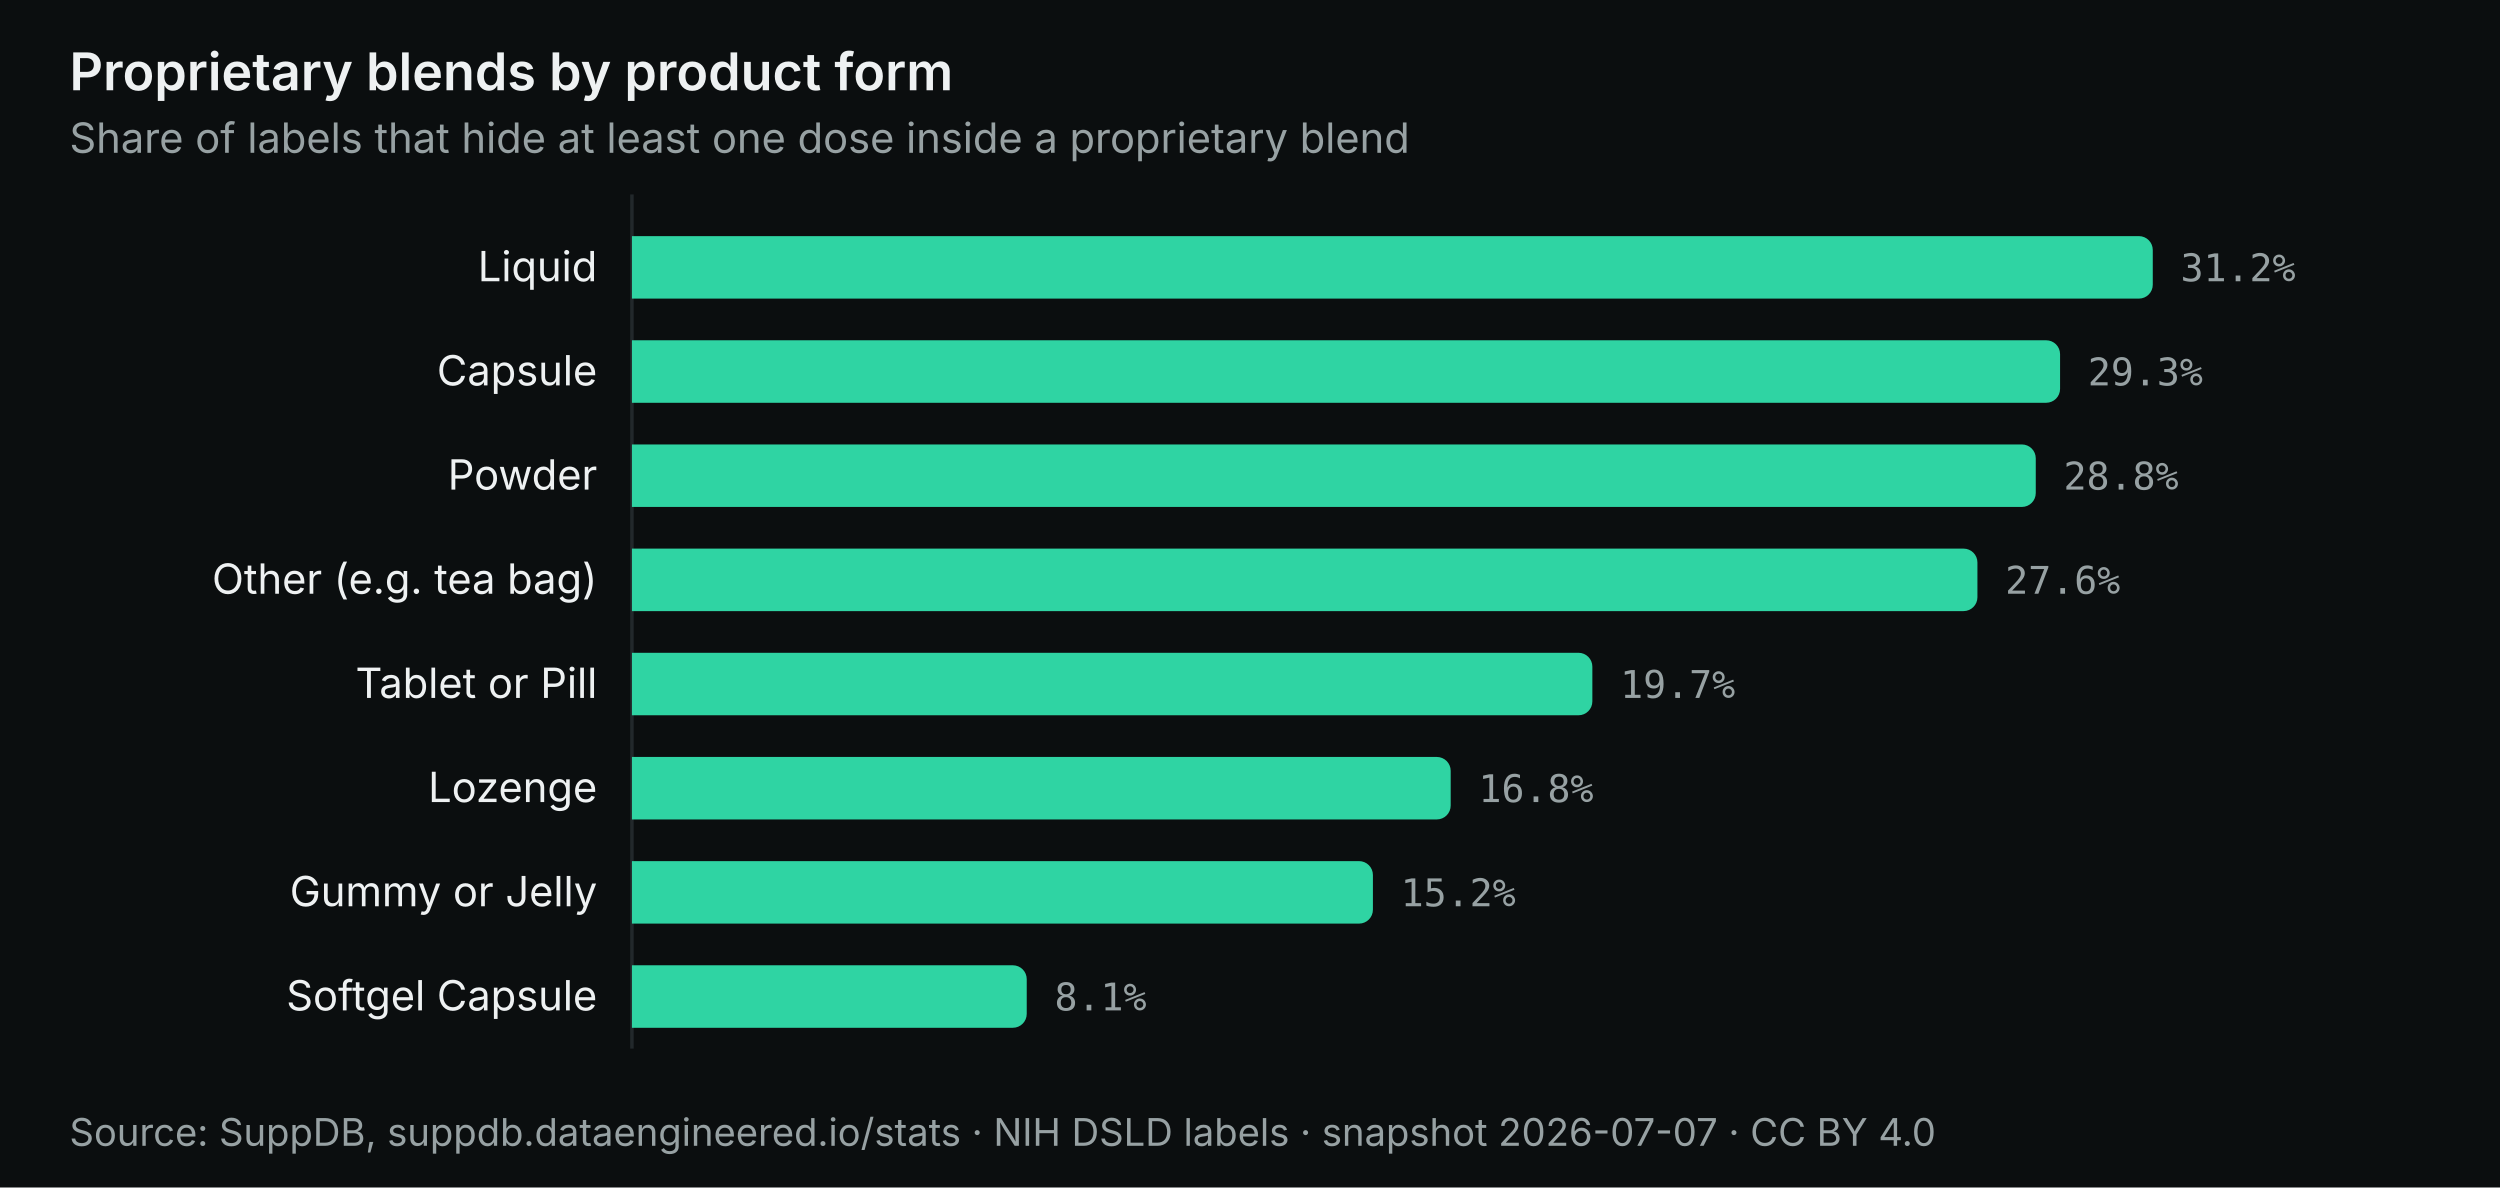
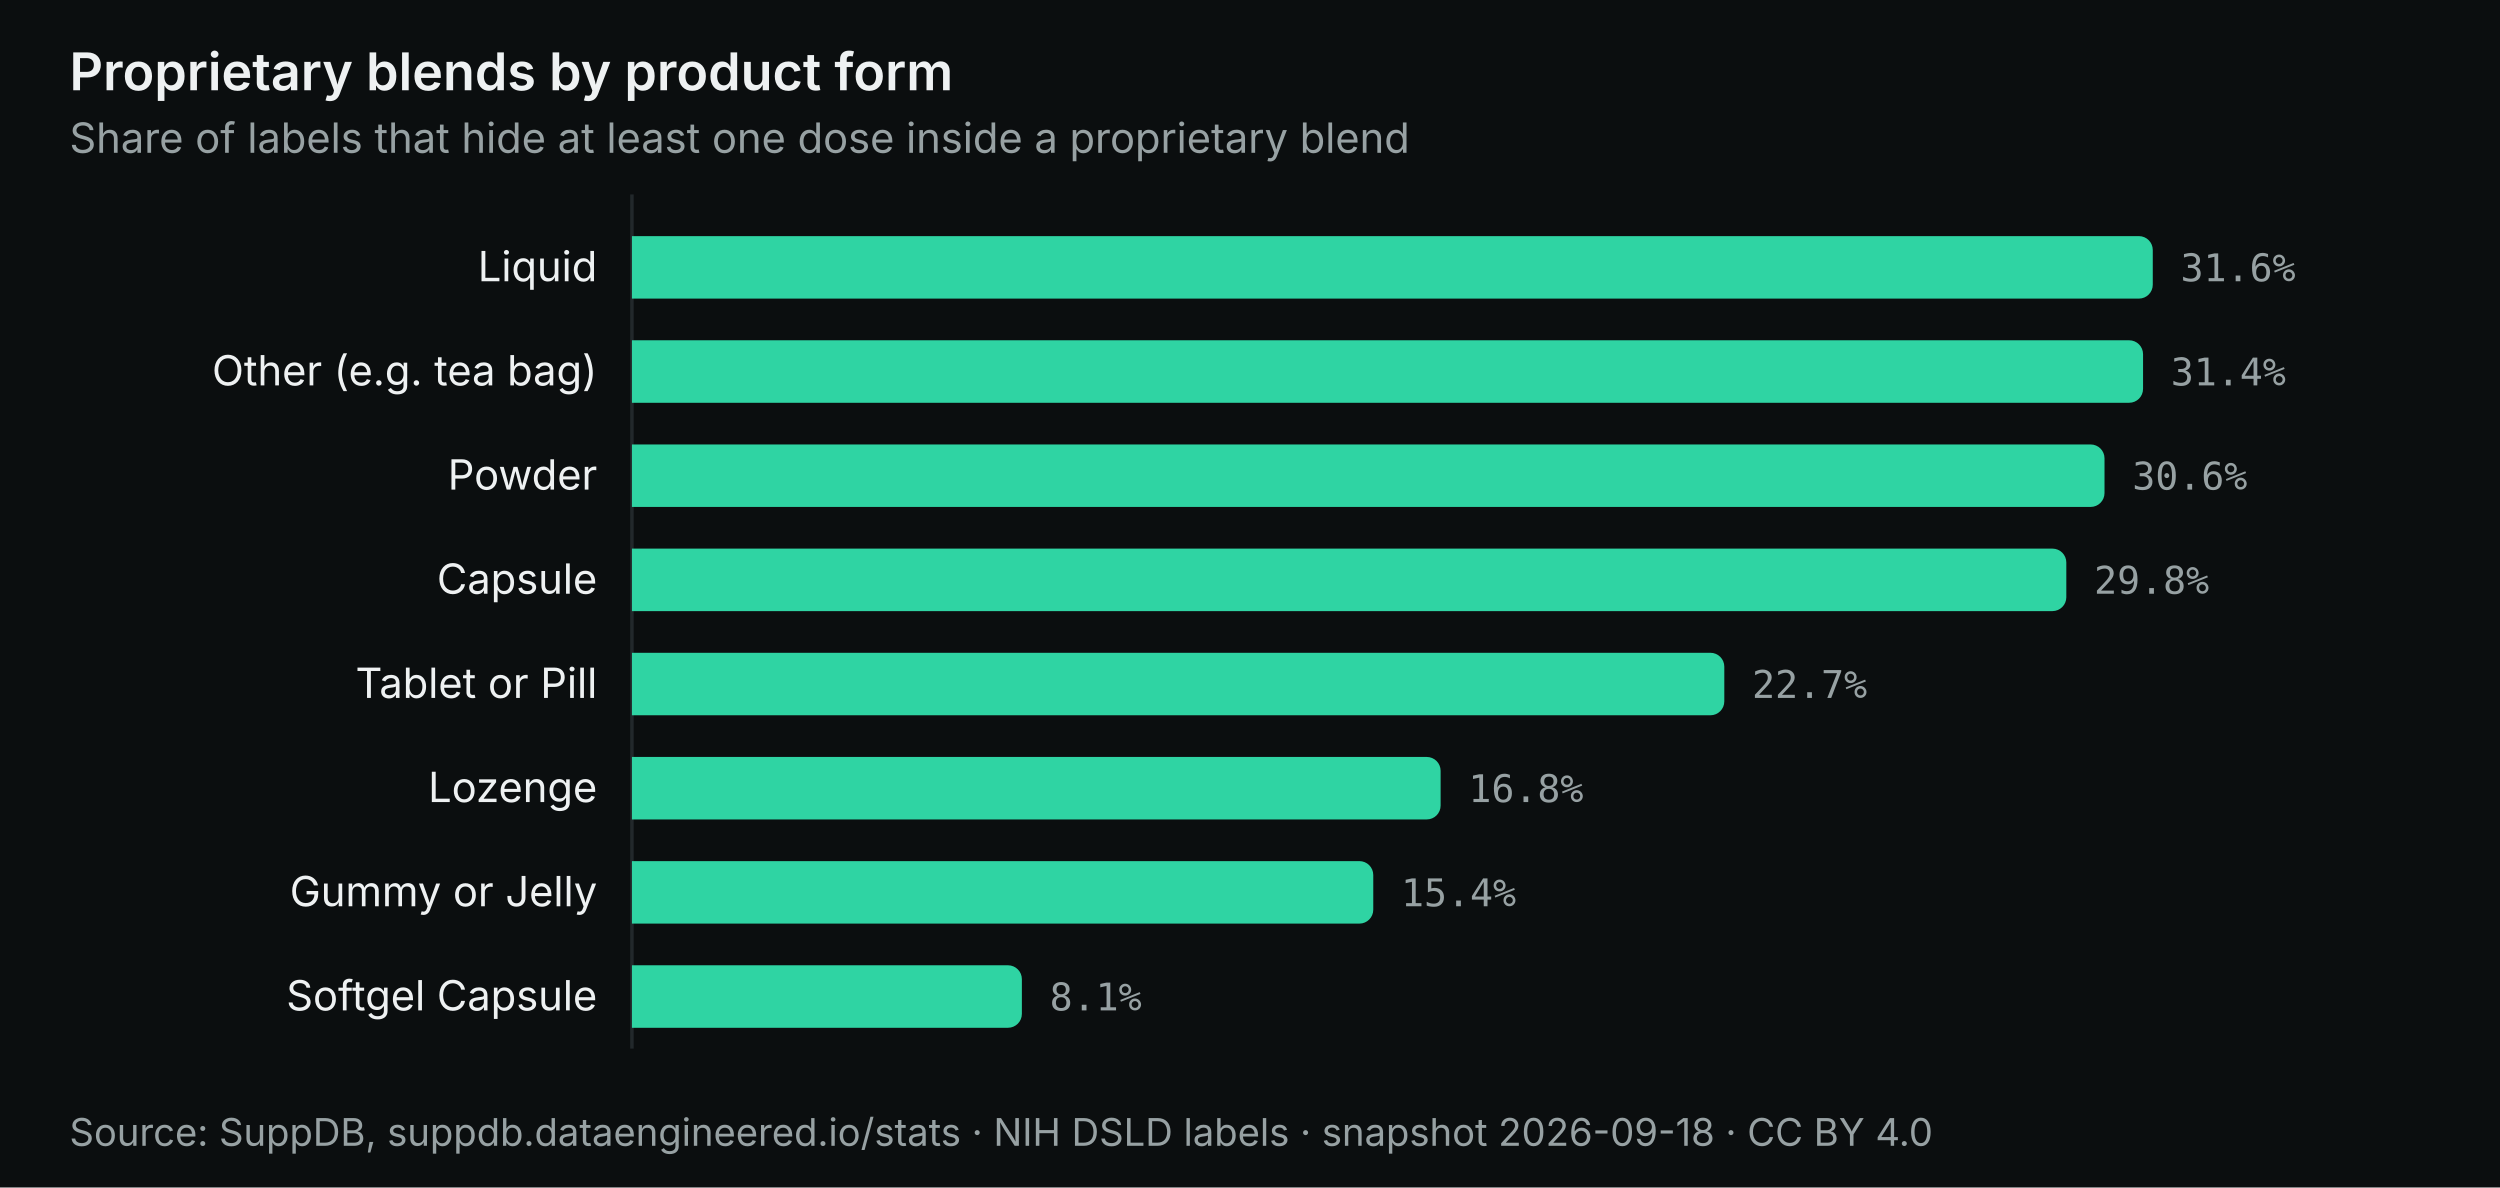
<svg xmlns="http://www.w3.org/2000/svg" viewBox="0 0 720 342" width="720" height="342" role="img" aria-labelledby="t d" font-family="'Outfit', 'Inter', system-ui, -apple-system, 'Segoe UI', sans-serif" font-size="12">
  <rect width="720" height="342" fill="#0b0e0f" />
  <text x="20" y="26" font-size="15" font-weight="600" fill="#eef1f2">Proprietary blends by product form</text>
  <text x="20" y="44" font-size="12" fill="#97a1a3">Share of labels that hide at least one dose inside a proprietary blend</text>
  <line x1="182" y1="56" x2="182" y2="302" stroke="#22282b" stroke-width="1" />
  <g>
    <rect x="0" y="62" width="720" height="30" fill="transparent" />
    <path d="M182 68.0 h434.0 a4 4 0 0 1 4 4 v10 a4 4 0 0 1 -4 4 h-434.0 z" fill="#2fd4a3" />
    <text x="172" y="81.0" text-anchor="end" fill="#eef1f2">Liquid</text>
-     <text x="628.0" y="81.0" fill="#97a1a3" font-family="'JetBrains Mono', ui-monospace, Menlo, Consolas, monospace" font-size="11">31.2%</text>
+     <text x="628.0" y="81.0" fill="#97a1a3" font-family="'JetBrains Mono', ui-monospace, Menlo, Consolas, monospace" font-size="11">31.6%</text>
  </g>
  <g>
    <rect x="0" y="92" width="720" height="30" fill="transparent" />
-     <path d="M182 98.0 h407.3 a4 4 0 0 1 4 4 v10 a4 4 0 0 1 -4 4 h-407.3 z" fill="#2fd4a3" />
-     <text x="172" y="111.0" text-anchor="end" fill="#eef1f2">Capsule</text>
-     <text x="601.3" y="111.0" fill="#97a1a3" font-family="'JetBrains Mono', ui-monospace, Menlo, Consolas, monospace" font-size="11">29.3%</text>
+     <path d="M182 98.0 h431.2 a4 4 0 0 1 4 4 v10 a4 4 0 0 1 -4 4 h-431.2 z" fill="#2fd4a3" />
+     <text x="172" y="111.0" text-anchor="end" fill="#eef1f2">Other (e.g. tea bag)</text>
+     <text x="625.2" y="111.0" fill="#97a1a3" font-family="'JetBrains Mono', ui-monospace, Menlo, Consolas, monospace" font-size="11">31.4%</text>
  </g>
  <g>
    <rect x="0" y="122" width="720" height="30" fill="transparent" />
-     <path d="M182 128.0 h400.3 a4 4 0 0 1 4 4 v10 a4 4 0 0 1 -4 4 h-400.3 z" fill="#2fd4a3" />
+     <path d="M182 128.0 h420.1 a4 4 0 0 1 4 4 v10 a4 4 0 0 1 -4 4 h-420.1 z" fill="#2fd4a3" />
    <text x="172" y="141.0" text-anchor="end" fill="#eef1f2">Powder</text>
-     <text x="594.3" y="141.0" fill="#97a1a3" font-family="'JetBrains Mono', ui-monospace, Menlo, Consolas, monospace" font-size="11">28.8%</text>
+     <text x="614.1" y="141.0" fill="#97a1a3" font-family="'JetBrains Mono', ui-monospace, Menlo, Consolas, monospace" font-size="11">30.6%</text>
  </g>
  <g>
    <rect x="0" y="152" width="720" height="30" fill="transparent" />
-     <path d="M182 158.0 h383.5 a4 4 0 0 1 4 4 v10 a4 4 0 0 1 -4 4 h-383.5 z" fill="#2fd4a3" />
-     <text x="172" y="171.0" text-anchor="end" fill="#eef1f2">Other (e.g. tea bag)</text>
-     <text x="577.5" y="171.0" fill="#97a1a3" font-family="'JetBrains Mono', ui-monospace, Menlo, Consolas, monospace" font-size="11">27.6%</text>
+     <path d="M182 158.0 h409.1 a4 4 0 0 1 4 4 v10 a4 4 0 0 1 -4 4 h-409.1 z" fill="#2fd4a3" />
+     <text x="172" y="171.0" text-anchor="end" fill="#eef1f2">Capsule</text>
+     <text x="603.1" y="171.0" fill="#97a1a3" font-family="'JetBrains Mono', ui-monospace, Menlo, Consolas, monospace" font-size="11">29.8%</text>
  </g>
  <g>
    <rect x="0" y="182" width="720" height="30" fill="transparent" />
-     <path d="M182 188.0 h272.6 a4 4 0 0 1 4 4 v10 a4 4 0 0 1 -4 4 h-272.6 z" fill="#2fd4a3" />
+     <path d="M182 188.0 h310.6 a4 4 0 0 1 4 4 v10 a4 4 0 0 1 -4 4 h-310.6 z" fill="#2fd4a3" />
    <text x="172" y="201.0" text-anchor="end" fill="#eef1f2">Tablet or Pill</text>
-     <text x="466.6" y="201.0" fill="#97a1a3" font-family="'JetBrains Mono', ui-monospace, Menlo, Consolas, monospace" font-size="11">19.7%</text>
+     <text x="504.6" y="201.0" fill="#97a1a3" font-family="'JetBrains Mono', ui-monospace, Menlo, Consolas, monospace" font-size="11">22.7%</text>
  </g>
  <g>
    <rect x="0" y="212" width="720" height="30" fill="transparent" />
-     <path d="M182 218.0 h231.8 a4 4 0 0 1 4 4 v10 a4 4 0 0 1 -4 4 h-231.8 z" fill="#2fd4a3" />
+     <path d="M182 218.0 h228.9 a4 4 0 0 1 4 4 v10 a4 4 0 0 1 -4 4 h-228.9 z" fill="#2fd4a3" />
    <text x="172" y="231.0" text-anchor="end" fill="#eef1f2">Lozenge</text>
-     <text x="425.8" y="231.0" fill="#97a1a3" font-family="'JetBrains Mono', ui-monospace, Menlo, Consolas, monospace" font-size="11">16.8%</text>
+     <text x="422.9" y="231.0" fill="#97a1a3" font-family="'JetBrains Mono', ui-monospace, Menlo, Consolas, monospace" font-size="11">16.8%</text>
  </g>
  <g>
    <rect x="0" y="242" width="720" height="30" fill="transparent" />
-     <path d="M182 248.0 h209.4 a4 4 0 0 1 4 4 v10 a4 4 0 0 1 -4 4 h-209.4 z" fill="#2fd4a3" />
+     <path d="M182 248.0 h209.5 a4 4 0 0 1 4 4 v10 a4 4 0 0 1 -4 4 h-209.5 z" fill="#2fd4a3" />
    <text x="172" y="261.0" text-anchor="end" fill="#eef1f2">Gummy or Jelly</text>
-     <text x="403.4" y="261.0" fill="#97a1a3" font-family="'JetBrains Mono', ui-monospace, Menlo, Consolas, monospace" font-size="11">15.2%</text>
+     <text x="403.5" y="261.0" fill="#97a1a3" font-family="'JetBrains Mono', ui-monospace, Menlo, Consolas, monospace" font-size="11">15.4%</text>
  </g>
  <g>
    <rect x="0" y="272" width="720" height="30" fill="transparent" />
-     <path d="M182 278.0 h109.7 a4 4 0 0 1 4 4 v10 a4 4 0 0 1 -4 4 h-109.7 z" fill="#2fd4a3" />
+     <path d="M182 278.0 h108.3 a4 4 0 0 1 4 4 v10 a4 4 0 0 1 -4 4 h-108.3 z" fill="#2fd4a3" />
    <text x="172" y="291.0" text-anchor="end" fill="#eef1f2">Softgel Capsule</text>
-     <text x="303.7" y="291.0" fill="#97a1a3" font-family="'JetBrains Mono', ui-monospace, Menlo, Consolas, monospace" font-size="11">8.1%</text>
+     <text x="302.3" y="291.0" fill="#97a1a3" font-family="'JetBrains Mono', ui-monospace, Menlo, Consolas, monospace" font-size="11">8.1%</text>
  </g>
-   <text x="20" y="330" font-size="11" fill="#97a1a3">Source: SuppDB, suppdb.dataengineered.io/stats · NIH DSLD labels · snapshot 2026-07-07 · CC BY 4.0</text>
+   <text x="20" y="330" font-size="11" fill="#97a1a3">Source: SuppDB, suppdb.dataengineered.io/stats · NIH DSLD labels · snapshot 2026-09-18 · CC BY 4.0</text>
</svg>
